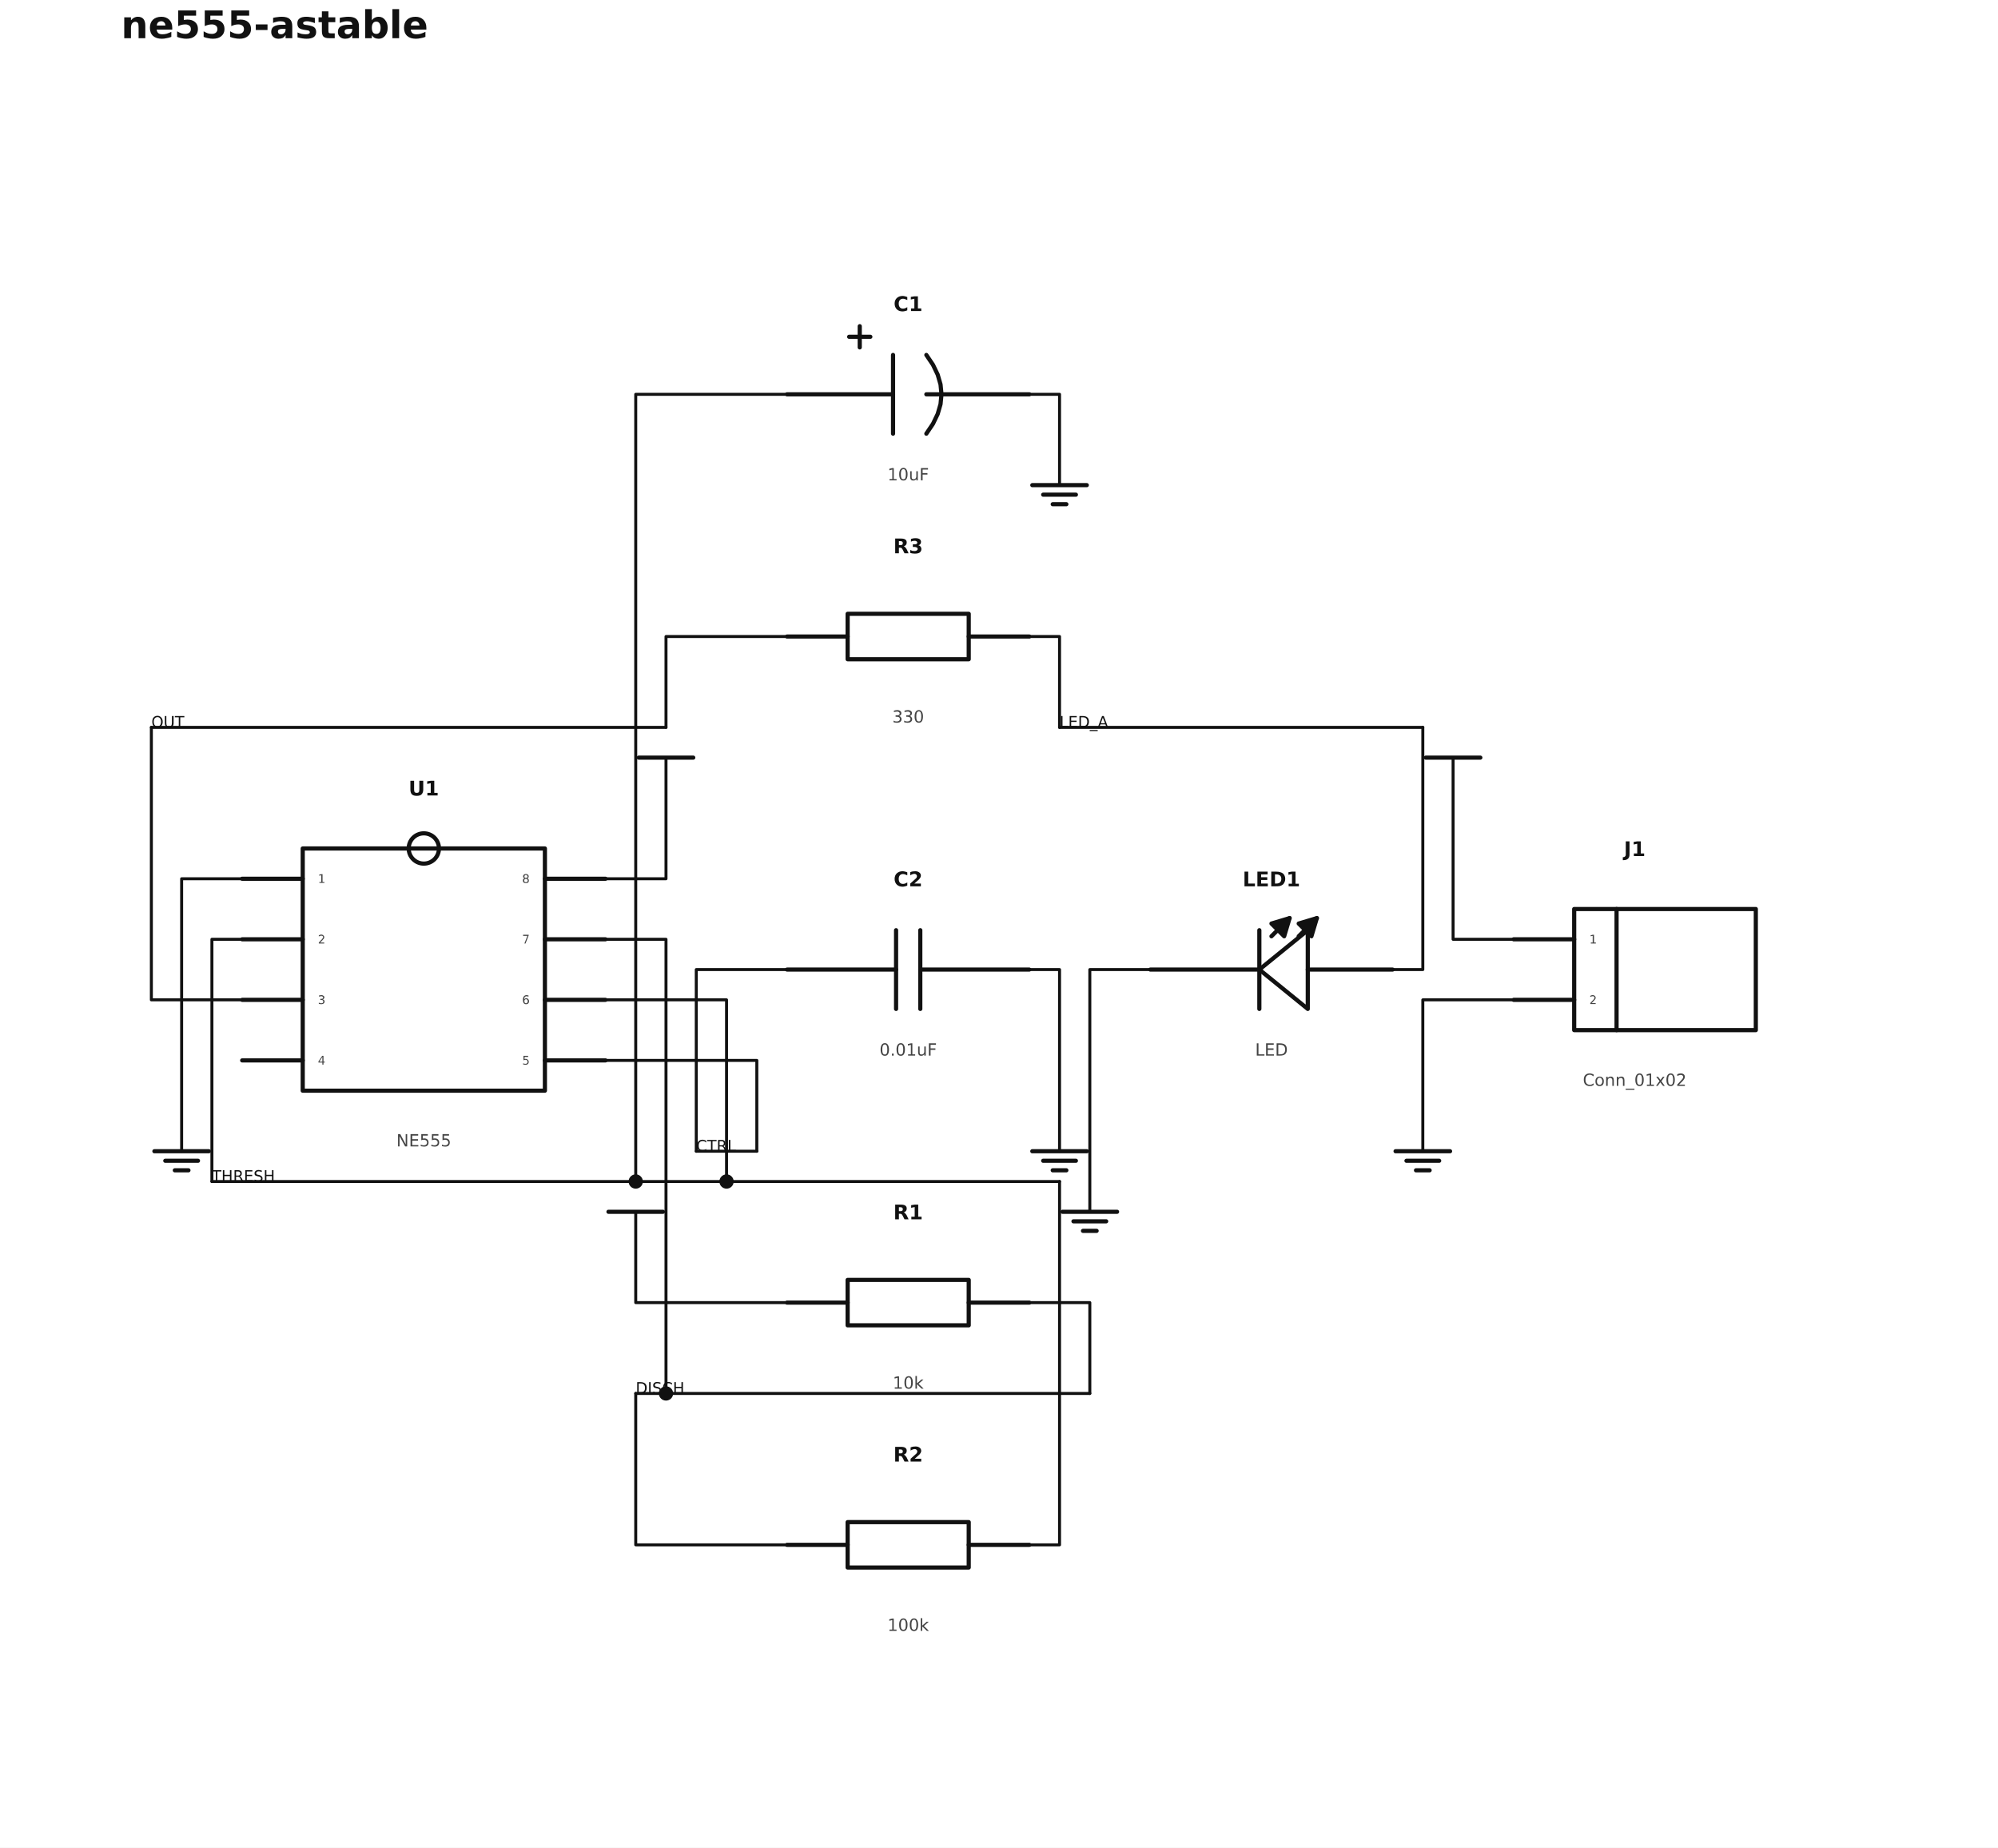
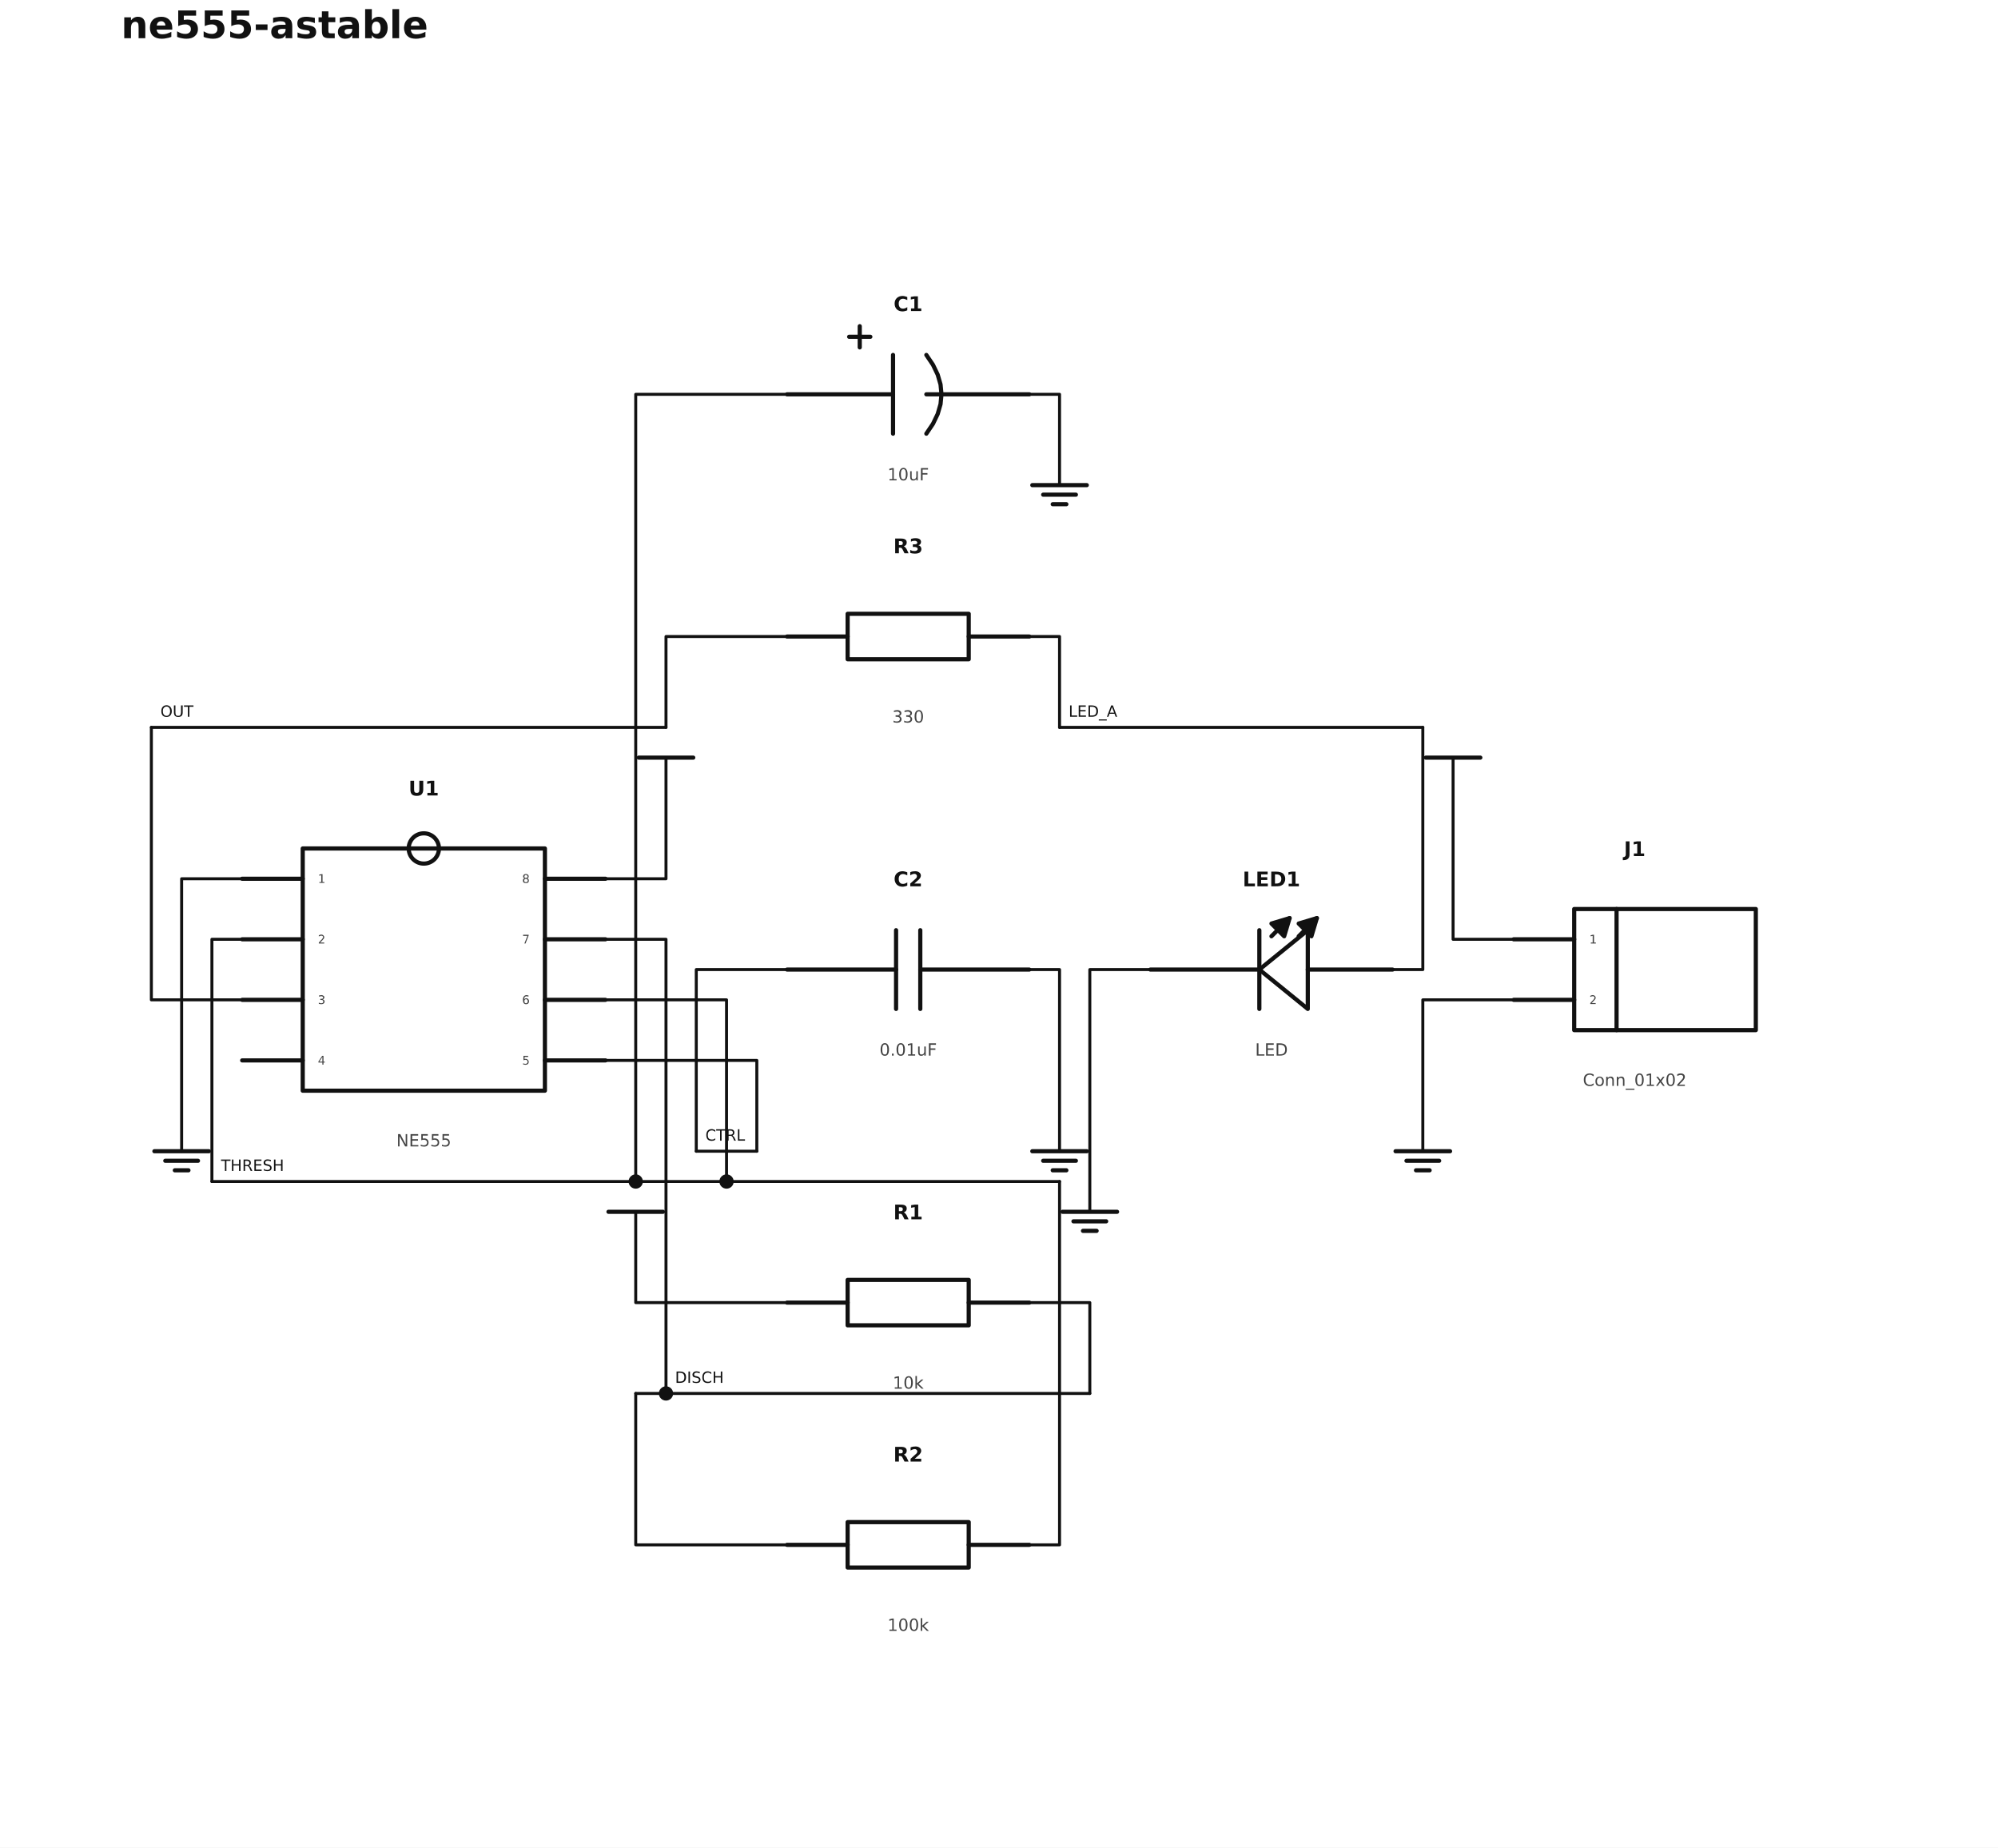
<svg xmlns="http://www.w3.org/2000/svg" version="1.1" width="167.64mm" height="155mm" viewBox="0 -7.68 167.64 155">
  <rect x="0" y="-7.68" width="167.64" height="155" fill="#ffffff" />
  <text x="10.16" y="-4.48" font-size="3.2" fill="#111111" text-anchor="start" font-family="DejaVu Sans, Helvetica, Arial, sans-serif" font-weight="bold">ne555-astable</text>
  <g stroke-linecap="round" stroke-linejoin="round">
    <polyline points="20.32,76.2 12.7,76.2 12.7,53.34" fill="none" stroke="#111111" stroke-width="0.25" />
    <polyline points="66.04,45.72 55.88,45.72 55.88,53.34" fill="none" stroke="#111111" stroke-width="0.25" />
    <polyline points="12.7,53.34 55.88,53.34" fill="none" stroke="#111111" stroke-width="0.25" />
    <polyline points="86.36,45.72 88.9,45.72 88.9,53.34" fill="none" stroke="#111111" stroke-width="0.25" />
    <polyline points="116.84,73.66 119.38,73.66 119.38,53.34" fill="none" stroke="#111111" stroke-width="0.25" />
    <polyline points="88.9,53.34 119.38,53.34" fill="none" stroke="#111111" stroke-width="0.25" />
    <polyline points="20.32,71.12 17.78,71.12 17.78,91.44" fill="none" stroke="#111111" stroke-width="0.25" />
    <polyline points="50.8,76.2 60.96,76.2 60.96,91.44" fill="none" stroke="#111111" stroke-width="0.25" />
    <polyline points="86.36,121.92 88.9,121.92 88.9,91.44" fill="none" stroke="#111111" stroke-width="0.25" />
    <polyline points="66.04,25.4 53.34,25.4 53.34,91.44" fill="none" stroke="#111111" stroke-width="0.25" />
    <polyline points="17.78,91.44 88.9,91.44" fill="none" stroke="#111111" stroke-width="0.25" />
    <polyline points="50.8,71.12 55.88,71.12 55.88,109.22" fill="none" stroke="#111111" stroke-width="0.25" />
    <polyline points="86.36,101.6 91.44,101.6 91.44,109.22" fill="none" stroke="#111111" stroke-width="0.25" />
    <polyline points="66.04,121.92 53.34,121.92 53.34,109.22" fill="none" stroke="#111111" stroke-width="0.25" />
    <polyline points="53.34,109.22 91.44,109.22" fill="none" stroke="#111111" stroke-width="0.25" />
    <polyline points="50.8,81.28 63.5,81.28 63.5,88.9" fill="none" stroke="#111111" stroke-width="0.25" />
    <polyline points="66.04,73.66 58.42,73.66 58.42,88.9" fill="none" stroke="#111111" stroke-width="0.25" />
    <polyline points="58.42,88.9 63.5,88.9" fill="none" stroke="#111111" stroke-width="0.25" />
    <polyline points="50.8,66.04 55.88,66.04 55.88,55.88" fill="none" stroke="#111111" stroke-width="0.25" />
    <line x1="53.594" y1="55.88" x2="58.166" y2="55.88" stroke="#111111" stroke-width="0.35" />
    <polyline points="66.04,101.6 53.34,101.6 53.34,93.98" fill="none" stroke="#111111" stroke-width="0.25" />
    <line x1="51.054" y1="93.98" x2="55.626" y2="93.98" stroke="#111111" stroke-width="0.35" />
    <polyline points="127,71.12 121.92,71.12 121.92,55.88" fill="none" stroke="#111111" stroke-width="0.25" />
    <line x1="119.634" y1="55.88" x2="124.206" y2="55.88" stroke="#111111" stroke-width="0.35" />
    <polyline points="20.32,66.04 15.24,66.04 15.24,88.9" fill="none" stroke="#111111" stroke-width="0.25" />
    <line x1="12.954" y1="88.9" x2="17.526" y2="88.9" stroke="#111111" stroke-width="0.35" />
    <line x1="13.868" y1="89.7" x2="16.612" y2="89.7" stroke="#111111" stroke-width="0.35" />
    <line x1="14.668" y1="90.5" x2="15.811" y2="90.5" stroke="#111111" stroke-width="0.35" />
    <polyline points="86.36,25.4 88.9,25.4 88.9,33.02" fill="none" stroke="#111111" stroke-width="0.25" />
    <line x1="86.614" y1="33.02" x2="91.186" y2="33.02" stroke="#111111" stroke-width="0.35" />
    <line x1="87.528" y1="33.82" x2="90.272" y2="33.82" stroke="#111111" stroke-width="0.35" />
    <line x1="88.328" y1="34.62" x2="89.471" y2="34.62" stroke="#111111" stroke-width="0.35" />
    <polyline points="86.36,73.66 88.9,73.66 88.9,88.9" fill="none" stroke="#111111" stroke-width="0.25" />
    <line x1="86.614" y1="88.9" x2="91.186" y2="88.9" stroke="#111111" stroke-width="0.35" />
    <line x1="87.528" y1="89.7" x2="90.272" y2="89.7" stroke="#111111" stroke-width="0.35" />
    <line x1="88.328" y1="90.5" x2="89.471" y2="90.5" stroke="#111111" stroke-width="0.35" />
    <polyline points="96.52,73.66 91.44,73.66 91.44,93.98" fill="none" stroke="#111111" stroke-width="0.25" />
    <line x1="89.154" y1="93.98" x2="93.726" y2="93.98" stroke="#111111" stroke-width="0.35" />
    <line x1="90.068" y1="94.78" x2="92.812" y2="94.78" stroke="#111111" stroke-width="0.35" />
    <line x1="90.868" y1="95.58" x2="92.011" y2="95.58" stroke="#111111" stroke-width="0.35" />
    <polyline points="127,76.2 119.38,76.2 119.38,88.9" fill="none" stroke="#111111" stroke-width="0.25" />
    <line x1="117.094" y1="88.9" x2="121.666" y2="88.9" stroke="#111111" stroke-width="0.35" />
    <line x1="118.008" y1="89.7" x2="120.752" y2="89.7" stroke="#111111" stroke-width="0.35" />
    <line x1="118.808" y1="90.5" x2="119.951" y2="90.5" stroke="#111111" stroke-width="0.35" />
    <circle cx="60.96" cy="91.44" r="0.6" fill="#111111" />
    <circle cx="53.34" cy="91.44" r="0.6" fill="#111111" />
    <circle cx="55.88" cy="109.22" r="0.6" fill="#111111" />
    <g transform="translate(66.04,20.32)">
      <polyline points="0,5.08 8.89,5.08" fill="none" stroke="#111111" stroke-width="0.35" />
      <polyline points="11.684,5.08 20.32,5.08" fill="none" stroke="#111111" stroke-width="0.35" />
      <polyline points="8.89,1.778 8.89,8.382" fill="none" stroke="#111111" stroke-width="0.35" />
      <polyline points="11.684,1.778 12.24,2.603 12.636,3.429 12.875,4.255 12.954,5.08 12.875,5.905 12.636,6.731 12.24,7.556 11.684,8.382" fill="none" stroke="#111111" stroke-width="0.35" />
      <polyline points="5.207,0.254 6.985,0.254" fill="none" stroke="#111111" stroke-width="0.35" />
      <polyline points="6.096,-0.635 6.096,1.143" fill="none" stroke="#111111" stroke-width="0.35" />
    </g>
    <g transform="translate(66.04,68.58)">
      <polyline points="0,5.08 9.144,5.08" fill="none" stroke="#111111" stroke-width="0.35" />
      <polyline points="11.176,5.08 20.32,5.08" fill="none" stroke="#111111" stroke-width="0.35" />
      <polyline points="9.144,1.778 9.144,8.382" fill="none" stroke="#111111" stroke-width="0.35" />
      <polyline points="11.176,1.778 11.176,8.382" fill="none" stroke="#111111" stroke-width="0.35" />
    </g>
    <g transform="translate(127,66.04)">
      <polygon points="5.08,2.54 20.32,2.54 20.32,12.7 5.08,12.7" fill="none" stroke="#111111" stroke-width="0.35" />
      <polyline points="0,5.08 5.08,5.08" fill="none" stroke="#111111" stroke-width="0.35" />
      <polyline points="0,10.16 5.08,10.16" fill="none" stroke="#111111" stroke-width="0.35" />
      <polyline points="8.636,2.54 8.636,12.7" fill="none" stroke="#111111" stroke-width="0.35" />
    </g>
    <g transform="translate(96.52,68.58)">
      <polyline points="0,5.08 9.144,5.08" fill="none" stroke="#111111" stroke-width="0.35" />
      <polyline points="13.208,5.08 20.32,5.08" fill="none" stroke="#111111" stroke-width="0.35" />
      <polyline points="9.144,1.778 9.144,8.382" fill="none" stroke="#111111" stroke-width="0.35" />
      <polygon points="13.208,1.778 13.208,8.382 9.144,5.08" fill="none" stroke="#111111" stroke-width="0.35" />
      <polyline points="10.16,2.286 11.684,0.762" fill="none" stroke="#111111" stroke-width="0.35" />
      <polygon points="11.684,0.762 10.16,1.219 11.227,2.286" fill="#111111" stroke="#111111" stroke-width="0.35" />
      <polyline points="12.446,2.286 13.97,0.762" fill="none" stroke="#111111" stroke-width="0.35" />
      <polygon points="13.97,0.762 12.446,1.219 13.513,2.286" fill="#111111" stroke="#111111" stroke-width="0.35" />
    </g>
    <g transform="translate(66.04,96.52)">
      <polyline points="0,5.08 5.08,5.08" fill="none" stroke="#111111" stroke-width="0.35" />
      <polyline points="15.24,5.08 20.32,5.08" fill="none" stroke="#111111" stroke-width="0.35" />
      <polygon points="5.08,3.175 15.24,3.175 15.24,6.985 5.08,6.985" fill="none" stroke="#111111" stroke-width="0.35" />
    </g>
    <g transform="translate(66.04,116.84)">
      <polyline points="0,5.08 5.08,5.08" fill="none" stroke="#111111" stroke-width="0.35" />
      <polyline points="15.24,5.08 20.32,5.08" fill="none" stroke="#111111" stroke-width="0.35" />
      <polygon points="5.08,3.175 15.24,3.175 15.24,6.985 5.08,6.985" fill="none" stroke="#111111" stroke-width="0.35" />
    </g>
    <g transform="translate(66.04,40.64)">
      <polyline points="0,5.08 5.08,5.08" fill="none" stroke="#111111" stroke-width="0.35" />
      <polyline points="15.24,5.08 20.32,5.08" fill="none" stroke="#111111" stroke-width="0.35" />
      <polygon points="5.08,3.175 15.24,3.175 15.24,6.985 5.08,6.985" fill="none" stroke="#111111" stroke-width="0.35" />
    </g>
    <g transform="translate(20.32,60.96)">
      <polygon points="5.08,2.54 25.4,2.54 25.4,22.86 5.08,22.86" fill="none" stroke="#111111" stroke-width="0.35" />
      <polyline points="0,5.08 5.08,5.08" fill="none" stroke="#111111" stroke-width="0.35" />
      <polyline points="0,10.16 5.08,10.16" fill="none" stroke="#111111" stroke-width="0.35" />
      <polyline points="0,15.24 5.08,15.24" fill="none" stroke="#111111" stroke-width="0.35" />
      <polyline points="0,20.32 5.08,20.32" fill="none" stroke="#111111" stroke-width="0.35" />
      <polyline points="25.4,5.08 30.48,5.08" fill="none" stroke="#111111" stroke-width="0.35" />
      <polyline points="25.4,10.16 30.48,10.16" fill="none" stroke="#111111" stroke-width="0.35" />
      <polyline points="25.4,15.24 30.48,15.24" fill="none" stroke="#111111" stroke-width="0.35" />
      <polyline points="25.4,20.32 30.48,20.32" fill="none" stroke="#111111" stroke-width="0.35" />
      <circle cx="15.24" cy="2.54" r="1.27" fill="none" stroke="#111111" stroke-width="0.35" />
    </g>
  </g>
  <text x="76.2" y="18.415" font-size="1.7" fill="#111111" text-anchor="middle" font-family="DejaVu Sans, Helvetica, Arial, sans-serif" font-weight="bold">C1</text>
  <text x="76.2" y="32.616" font-size="1.4" fill="#444444" text-anchor="middle" font-family="DejaVu Sans, Helvetica, Arial, sans-serif">10uF</text>
  <text x="76.2" y="66.675" font-size="1.7" fill="#111111" text-anchor="middle" font-family="DejaVu Sans, Helvetica, Arial, sans-serif" font-weight="bold">C2</text>
  <text x="76.2" y="80.876" font-size="1.4" fill="#444444" text-anchor="middle" font-family="DejaVu Sans, Helvetica, Arial, sans-serif">0.01uF</text>
  <text x="137.16" y="64.135" font-size="1.7" fill="#111111" text-anchor="middle" font-family="DejaVu Sans, Helvetica, Arial, sans-serif" font-weight="bold">J1</text>
  <text x="137.16" y="83.416" font-size="1.4" fill="#444444" text-anchor="middle" font-family="DejaVu Sans, Helvetica, Arial, sans-serif">Conn_01x02</text>
  <text x="133.35" y="71.47" font-size="1" fill="#444444" text-anchor="start" font-family="DejaVu Sans, Helvetica, Arial, sans-serif">1</text>
  <text x="133.35" y="76.55" font-size="1" fill="#444444" text-anchor="start" font-family="DejaVu Sans, Helvetica, Arial, sans-serif">2</text>
  <text x="106.68" y="66.675" font-size="1.7" fill="#111111" text-anchor="middle" font-family="DejaVu Sans, Helvetica, Arial, sans-serif" font-weight="bold">LED1</text>
  <text x="106.68" y="80.876" font-size="1.4" fill="#444444" text-anchor="middle" font-family="DejaVu Sans, Helvetica, Arial, sans-serif">LED</text>
  <text x="76.2" y="94.615" font-size="1.7" fill="#111111" text-anchor="middle" font-family="DejaVu Sans, Helvetica, Arial, sans-serif" font-weight="bold">R1</text>
  <text x="76.2" y="108.816" font-size="1.4" fill="#444444" text-anchor="middle" font-family="DejaVu Sans, Helvetica, Arial, sans-serif">10k</text>
  <text x="76.2" y="114.935" font-size="1.7" fill="#111111" text-anchor="middle" font-family="DejaVu Sans, Helvetica, Arial, sans-serif" font-weight="bold">R2</text>
  <text x="76.2" y="129.136" font-size="1.4" fill="#444444" text-anchor="middle" font-family="DejaVu Sans, Helvetica, Arial, sans-serif">100k</text>
  <text x="76.2" y="38.735" font-size="1.7" fill="#111111" text-anchor="middle" font-family="DejaVu Sans, Helvetica, Arial, sans-serif" font-weight="bold">R3</text>
  <text x="76.2" y="52.936" font-size="1.4" fill="#444444" text-anchor="middle" font-family="DejaVu Sans, Helvetica, Arial, sans-serif">330</text>
  <text x="35.56" y="59.055" font-size="1.7" fill="#111111" text-anchor="middle" font-family="DejaVu Sans, Helvetica, Arial, sans-serif" font-weight="bold">U1</text>
  <text x="35.56" y="88.496" font-size="1.4" fill="#444444" text-anchor="middle" font-family="DejaVu Sans, Helvetica, Arial, sans-serif">NE555</text>
  <text x="26.67" y="66.39" font-size="1" fill="#444444" text-anchor="start" font-family="DejaVu Sans, Helvetica, Arial, sans-serif">1</text>
  <text x="26.67" y="71.47" font-size="1" fill="#444444" text-anchor="start" font-family="DejaVu Sans, Helvetica, Arial, sans-serif">2</text>
  <text x="26.67" y="76.55" font-size="1" fill="#444444" text-anchor="start" font-family="DejaVu Sans, Helvetica, Arial, sans-serif">3</text>
  <text x="26.67" y="81.63" font-size="1" fill="#444444" text-anchor="start" font-family="DejaVu Sans, Helvetica, Arial, sans-serif">4</text>
  <text x="44.45" y="66.39" font-size="1" fill="#444444" text-anchor="end" font-family="DejaVu Sans, Helvetica, Arial, sans-serif">8</text>
  <text x="44.45" y="71.47" font-size="1" fill="#444444" text-anchor="end" font-family="DejaVu Sans, Helvetica, Arial, sans-serif">7</text>
  <text x="44.45" y="76.55" font-size="1" fill="#444444" text-anchor="end" font-family="DejaVu Sans, Helvetica, Arial, sans-serif">6</text>
  <text x="44.45" y="81.63" font-size="1" fill="#444444" text-anchor="end" font-family="DejaVu Sans, Helvetica, Arial, sans-serif">5</text>
-   <text x="12.7" y="53.34" font-size="1.3" fill="#111111" text-anchor="start" font-family="DejaVu Sans, Helvetica, Arial, sans-serif">OUT</text>
-   <text x="88.9" y="53.34" font-size="1.3" fill="#111111" text-anchor="start" font-family="DejaVu Sans, Helvetica, Arial, sans-serif">LED_A</text>
-   <text x="17.78" y="91.44" font-size="1.3" fill="#111111" text-anchor="start" font-family="DejaVu Sans, Helvetica, Arial, sans-serif">THRESH</text>
-   <text x="53.34" y="109.22" font-size="1.3" fill="#111111" text-anchor="start" font-family="DejaVu Sans, Helvetica, Arial, sans-serif">DISCH</text>
-   <text x="58.42" y="88.9" font-size="1.3" fill="#111111" text-anchor="start" font-family="DejaVu Sans, Helvetica, Arial, sans-serif">CTRL</text>
+   <text x="13.462" y="52.451" font-size="1.3" fill="#111111" text-anchor="start" font-family="DejaVu Sans, Helvetica, Arial, sans-serif">OUT</text>
+   <text x="89.662" y="52.451" font-size="1.3" fill="#111111" text-anchor="start" font-family="DejaVu Sans, Helvetica, Arial, sans-serif">LED_A</text>
+   <text x="18.542" y="90.551" font-size="1.3" fill="#111111" text-anchor="start" font-family="DejaVu Sans, Helvetica, Arial, sans-serif">THRESH</text>
+   <text x="56.642" y="108.331" font-size="1.3" fill="#111111" text-anchor="start" font-family="DejaVu Sans, Helvetica, Arial, sans-serif">DISCH</text>
+   <text x="59.182" y="88.011" font-size="1.3" fill="#111111" text-anchor="start" font-family="DejaVu Sans, Helvetica, Arial, sans-serif">CTRL</text>
</svg>
